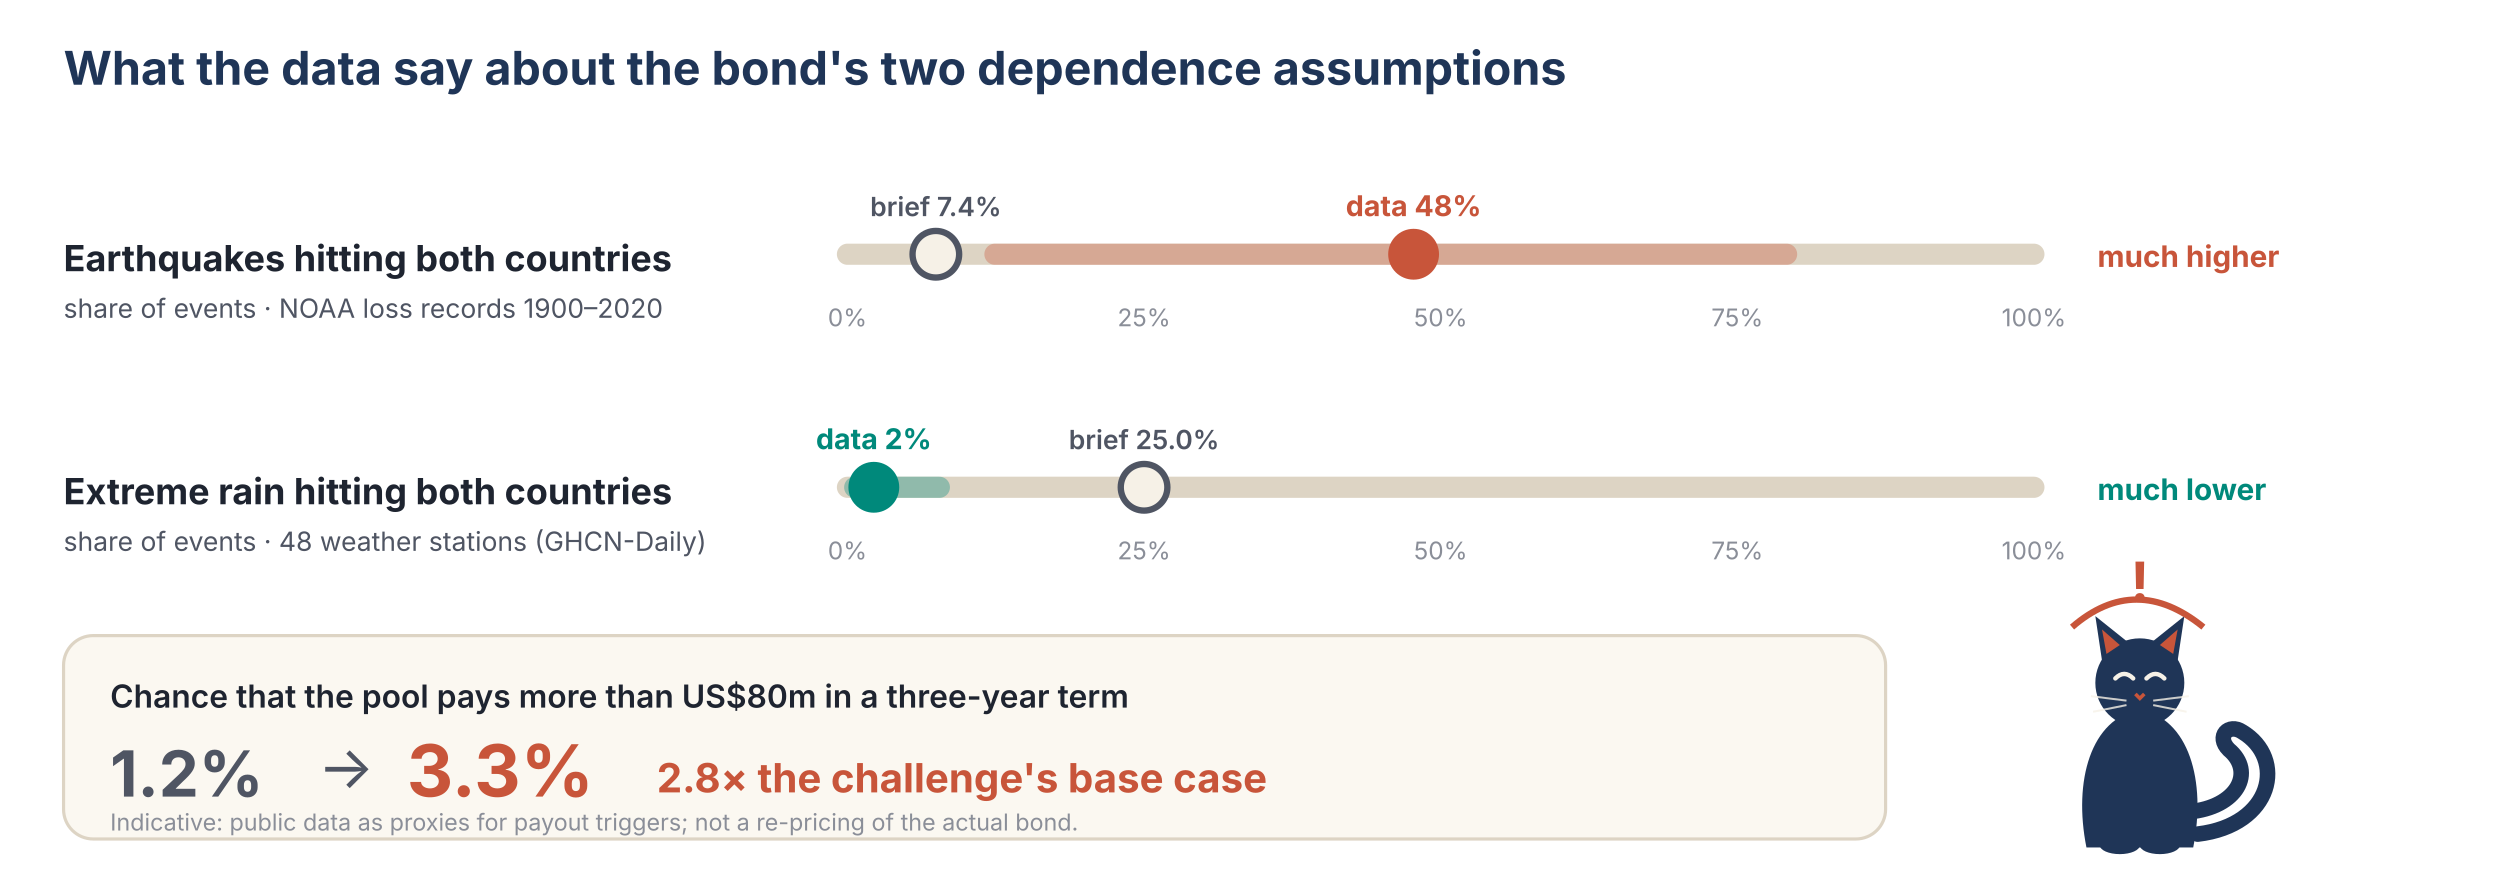
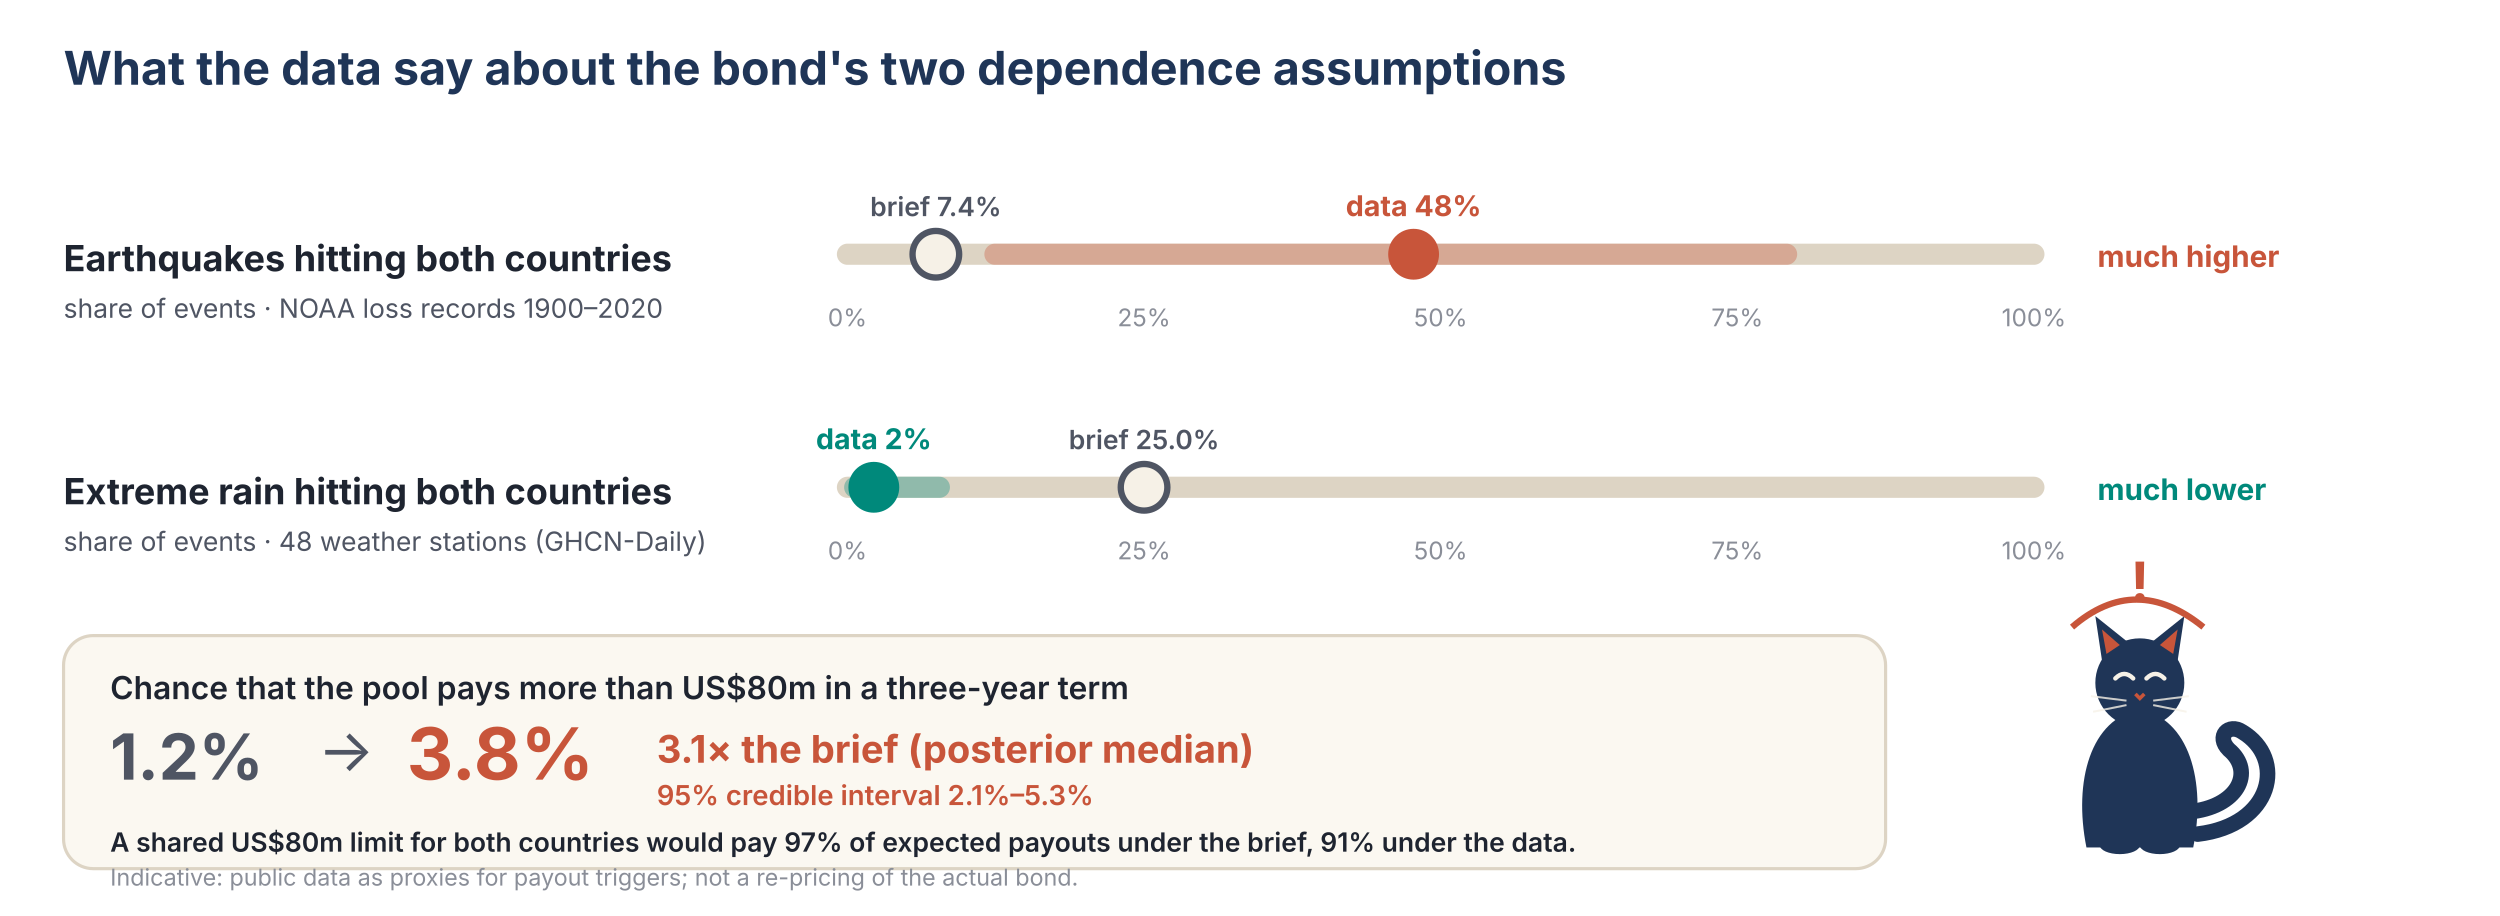
- <svg xmlns="http://www.w3.org/2000/svg" viewBox="0 0 1180 420" width="1180" height="420" font-family="Inter, 'Helvetica Neue', Arial, sans-serif">
+ <svg xmlns="http://www.w3.org/2000/svg" viewBox="0 0 1180 432" width="1180" height="432" font-family="Inter, 'Helvetica Neue', Arial, sans-serif">
  <text x="30" y="40" font-size="22" fill="#1F3557" font-weight="700" text-anchor="start">What the data say about the bond's two dependence assumptions</text>
  <text x="30" y="128" font-size="17" fill="#1E2430" font-weight="700" text-anchor="start">Earthquakes hitting both countries</text>
  <text x="30" y="150" font-size="12.5" fill="#4F5563" font-weight="400" text-anchor="start">share of events · NOAA loss records 1900–2020</text>
  <line x1="400" y1="120" x2="960" y2="120" stroke="#DDD4C4" stroke-width="10" stroke-linecap="round" />
  <text x="400" y="154" font-size="11.5" fill="#8A8E98" font-weight="400" text-anchor="middle">0%</text>
  <text x="540.0" y="154" font-size="11.5" fill="#8A8E98" font-weight="400" text-anchor="middle">25%</text>
  <text x="680.0" y="154" font-size="11.5" fill="#8A8E98" font-weight="400" text-anchor="middle">50%</text>
  <text x="820.0" y="154" font-size="11.5" fill="#8A8E98" font-weight="400" text-anchor="middle">75%</text>
  <text x="960.0" y="154" font-size="11.5" fill="#8A8E98" font-weight="400" text-anchor="middle">100%</text>
  <line x1="469.616" y1="120" x2="843.271" y2="120" stroke="#C8553A" stroke-width="10" stroke-linecap="round" opacity="0.35" />
  <circle cx="441.72" cy="120" r="11" fill="#F6F1E7" stroke="#4F5563" stroke-width="3" />
  <text x="441.72" y="102" font-size="12.5" fill="#4F5563" font-weight="600" text-anchor="middle">brief 7.4%</text>
  <circle cx="667.222" cy="120" r="12" fill="#C8553A" />
  <text x="667.222" y="102" font-size="13.5" fill="#C8553A" font-weight="700" text-anchor="middle">data 48%</text>
  <text x="990" y="126" font-size="14" fill="#C8553A" font-weight="700" text-anchor="start">much higher</text>
  <text x="30" y="238" font-size="17" fill="#1E2430" font-weight="700" text-anchor="start">Extreme rain hitting both countries</text>
  <text x="30" y="260" font-size="12.5" fill="#4F5563" font-weight="400" text-anchor="start">share of events · 48 weather stations (GHCN-Daily)</text>
  <line x1="400" y1="230" x2="960" y2="230" stroke="#DDD4C4" stroke-width="10" stroke-linecap="round" />
  <text x="400" y="264" font-size="11.5" fill="#8A8E98" font-weight="400" text-anchor="middle">0%</text>
  <text x="540.0" y="264" font-size="11.5" fill="#8A8E98" font-weight="400" text-anchor="middle">25%</text>
  <text x="680.0" y="264" font-size="11.5" fill="#8A8E98" font-weight="400" text-anchor="middle">50%</text>
  <text x="820.0" y="264" font-size="11.5" fill="#8A8E98" font-weight="400" text-anchor="middle">75%</text>
  <text x="960.0" y="264" font-size="11.5" fill="#8A8E98" font-weight="400" text-anchor="middle">100%</text>
  <line x1="403.425" y1="230" x2="443.37" y2="230" stroke="#00897B" stroke-width="10" stroke-linecap="round" opacity="0.35" />
  <circle cx="540.0" cy="230" r="11" fill="#F6F1E7" stroke="#4F5563" stroke-width="3" />
  <text x="540.0" y="212" font-size="12.5" fill="#4F5563" font-weight="600" text-anchor="middle">brief 25.0%</text>
  <circle cx="412.444" cy="230" r="12" fill="#00897B" />
  <text x="412.444" y="212" font-size="13.5" fill="#00897B" font-weight="700" text-anchor="middle">data 2%</text>
  <text x="990" y="236" font-size="14" fill="#00897B" font-weight="700" text-anchor="start">much lower</text>
-   <rect x="30" y="300" width="860" height="96" rx="14" fill="#FBF8F1" stroke="#DDD4C4" stroke-width="1.5" />
-   <text x="52" y="334" font-size="15" fill="#1E2430" font-weight="600" text-anchor="start">Chance that the pool pays more than US$80m in a three-year term</text>
-   <text x="52" y="376" font-size="30" fill="#4F5563" font-weight="700" text-anchor="start">1.2%</text>
-   <text x="150" y="372" font-size="28" fill="#4F5563" font-weight="400" text-anchor="start">→</text>
-   <text x="192" y="376" font-size="34" fill="#C8553A" font-weight="700" text-anchor="start">3.3%</text>
-   <text x="310" y="374" font-size="19" fill="#C8553A" font-weight="700" text-anchor="start">2.8× the challenge's base case</text>
-   <text x="52" y="392" font-size="11" fill="#8A8E98" font-weight="400" text-anchor="start">Indicative: public data as proxies for payout triggers; not a re-pricing of the actual bond.</text>
+   <rect x="30" y="300" width="860" height="110" rx="14" fill="#FBF8F1" stroke="#DDD4C4" stroke-width="1.5" />
+   <text x="52" y="330" font-size="15" fill="#1E2430" font-weight="600" text-anchor="start">Chance that the pool pays more than US$80m in a three-year term</text>
+   <text x="52" y="368" font-size="30" fill="#4F5563" font-weight="700" text-anchor="start">1.2%</text>
+   <text x="150" y="364" font-size="28" fill="#4F5563" font-weight="400" text-anchor="start">→</text>
+   <text x="192" y="368" font-size="34" fill="#C8553A" font-weight="700" text-anchor="start">3.8%</text>
+   <text x="310" y="360" font-size="18" fill="#C8553A" font-weight="700" text-anchor="start">3.1× the brief (posterior median)</text>
+   <text x="310" y="380" font-size="13" fill="#C8553A" font-weight="600" text-anchor="start">95% credible interval 2.1%–5.3%</text>
+   <text x="52" y="402" font-size="12.5" fill="#1E2430" font-weight="600" text-anchor="start">A shared US$80m limit for both countries would pay 97% of expected payouts under the brief, 91% under the data.</text>
+   <text x="52" y="418" font-size="11" fill="#8A8E98" font-weight="400" text-anchor="start">Indicative: public data as proxies for payout triggers; not a re-pricing of the actual bond.</text>
  <g transform="translate(1010,400) scale(1.05,1.05)">
    <path d="M 26 -6 C 60 -10 66 -40 46 -52 C 40 -56 34 -50 40 -44 C 52 -34 44 -18 22 -16" fill="none" stroke="#1F3557" stroke-width="7" stroke-linecap="round" />
    <path d="M -24 0 C -30 -30 -22 -58 0 -62 C 22 -58 30 -30 24 0 Z" fill="#1F3557" />
    <circle cx="0" cy="-74" r="20" fill="#1F3557" />
    <path d="M -17 -84 L -20 -104 L -5 -92 Z" fill="#1F3557" />
    <path d="M 17 -84 L 20 -104 L 5 -92 Z" fill="#1F3557" />
    <path d="M -15 -87 L -17 -98 L -9 -91 Z" fill="#C8553A" />
    <path d="M 15 -87 L 17 -98 L 9 -91 Z" fill="#C8553A" />
    <path d="M -11 -76 q 4 -4 8 0" fill="none" stroke="#F6F1E7" stroke-width="2" stroke-linecap="round" />
    <path d="M 3 -76 q 4 -4 8 0" fill="none" stroke="#F6F1E7" stroke-width="2" stroke-linecap="round" />
    <path d="M -2 -69 l 2 2 l 2 -2" fill="none" stroke="#C8553A" stroke-width="1.6" />
    <path d="M -6 -66 l -16 -2 M -6 -64 l -15 3 M 6 -66 l 16 -2 M 6 -64 l 15 3" stroke="#F6F1E7" stroke-width="0.9" opacity="0.8" />
    <ellipse cx="-9" cy="-1" rx="9" ry="4" fill="#1F3557" />
    <ellipse cx="9" cy="-1" rx="9" ry="4" fill="#1F3557" />
  </g>
  <path d="M 978 296 q 30 -26 62 0" fill="none" stroke="#C8553A" stroke-width="3" />
  <text x="1010" y="284" font-size="26" fill="#C8553A" font-weight="700" text-anchor="middle">!</text>
</svg>
